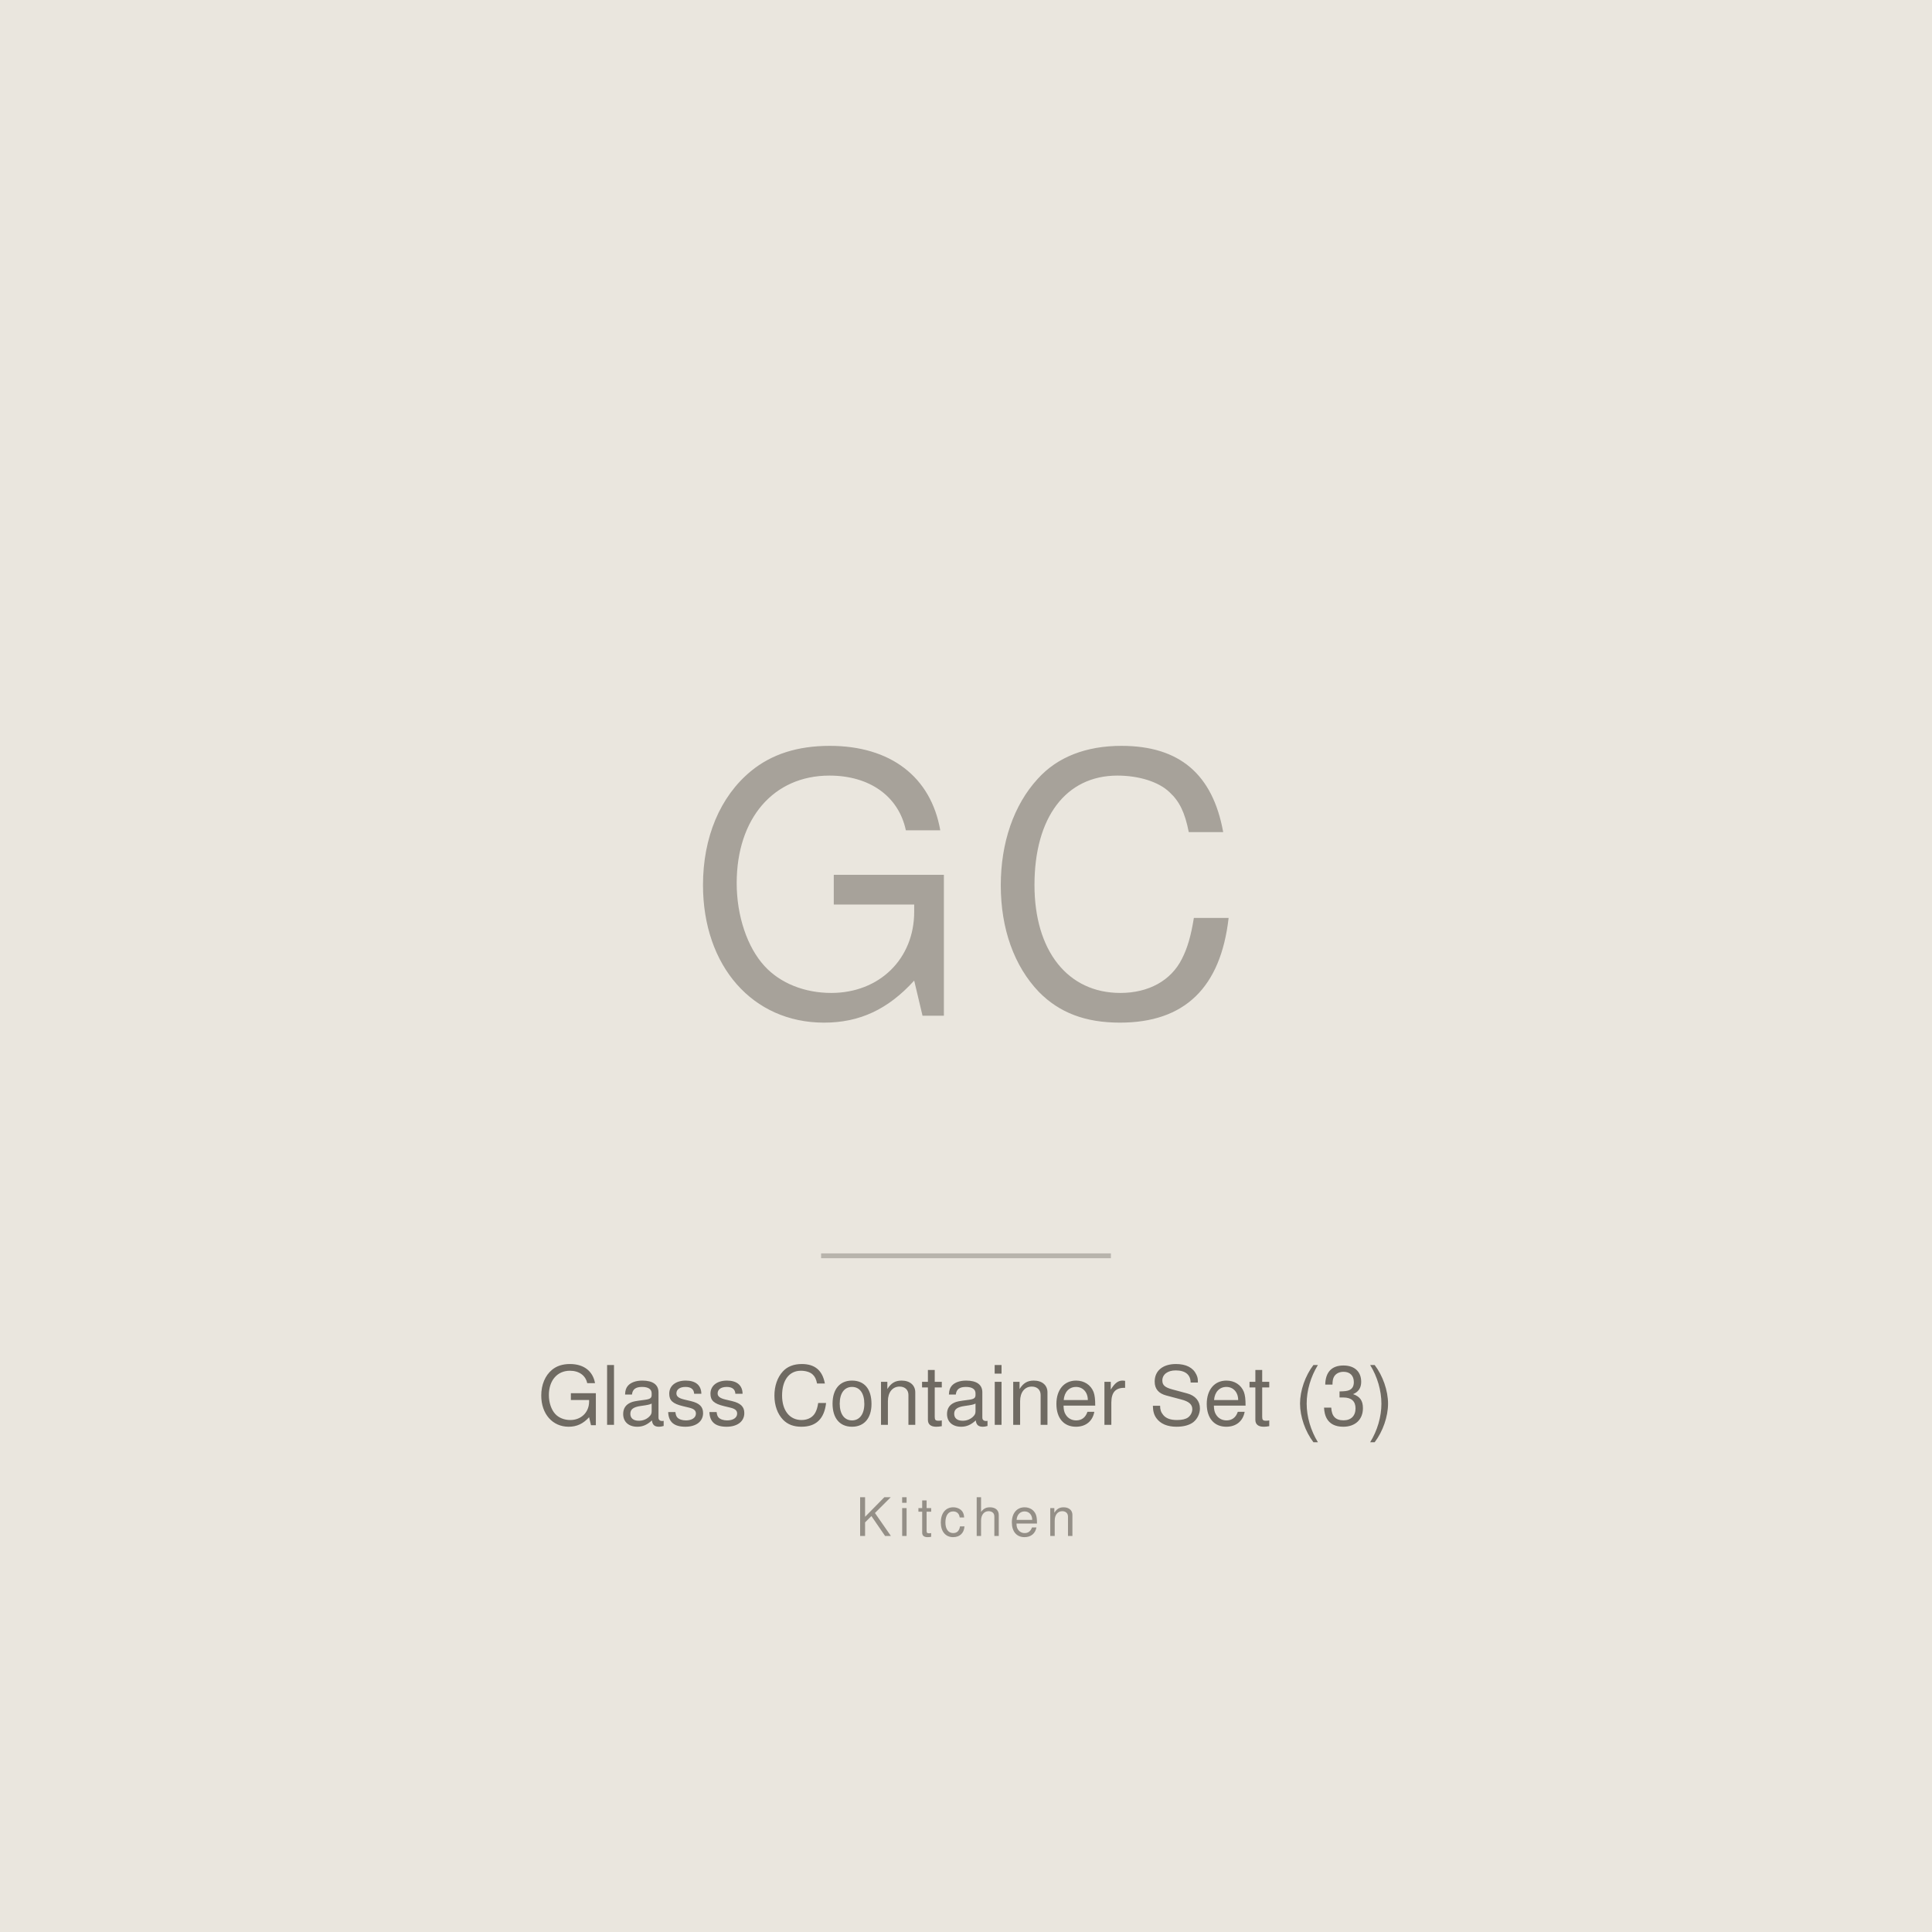
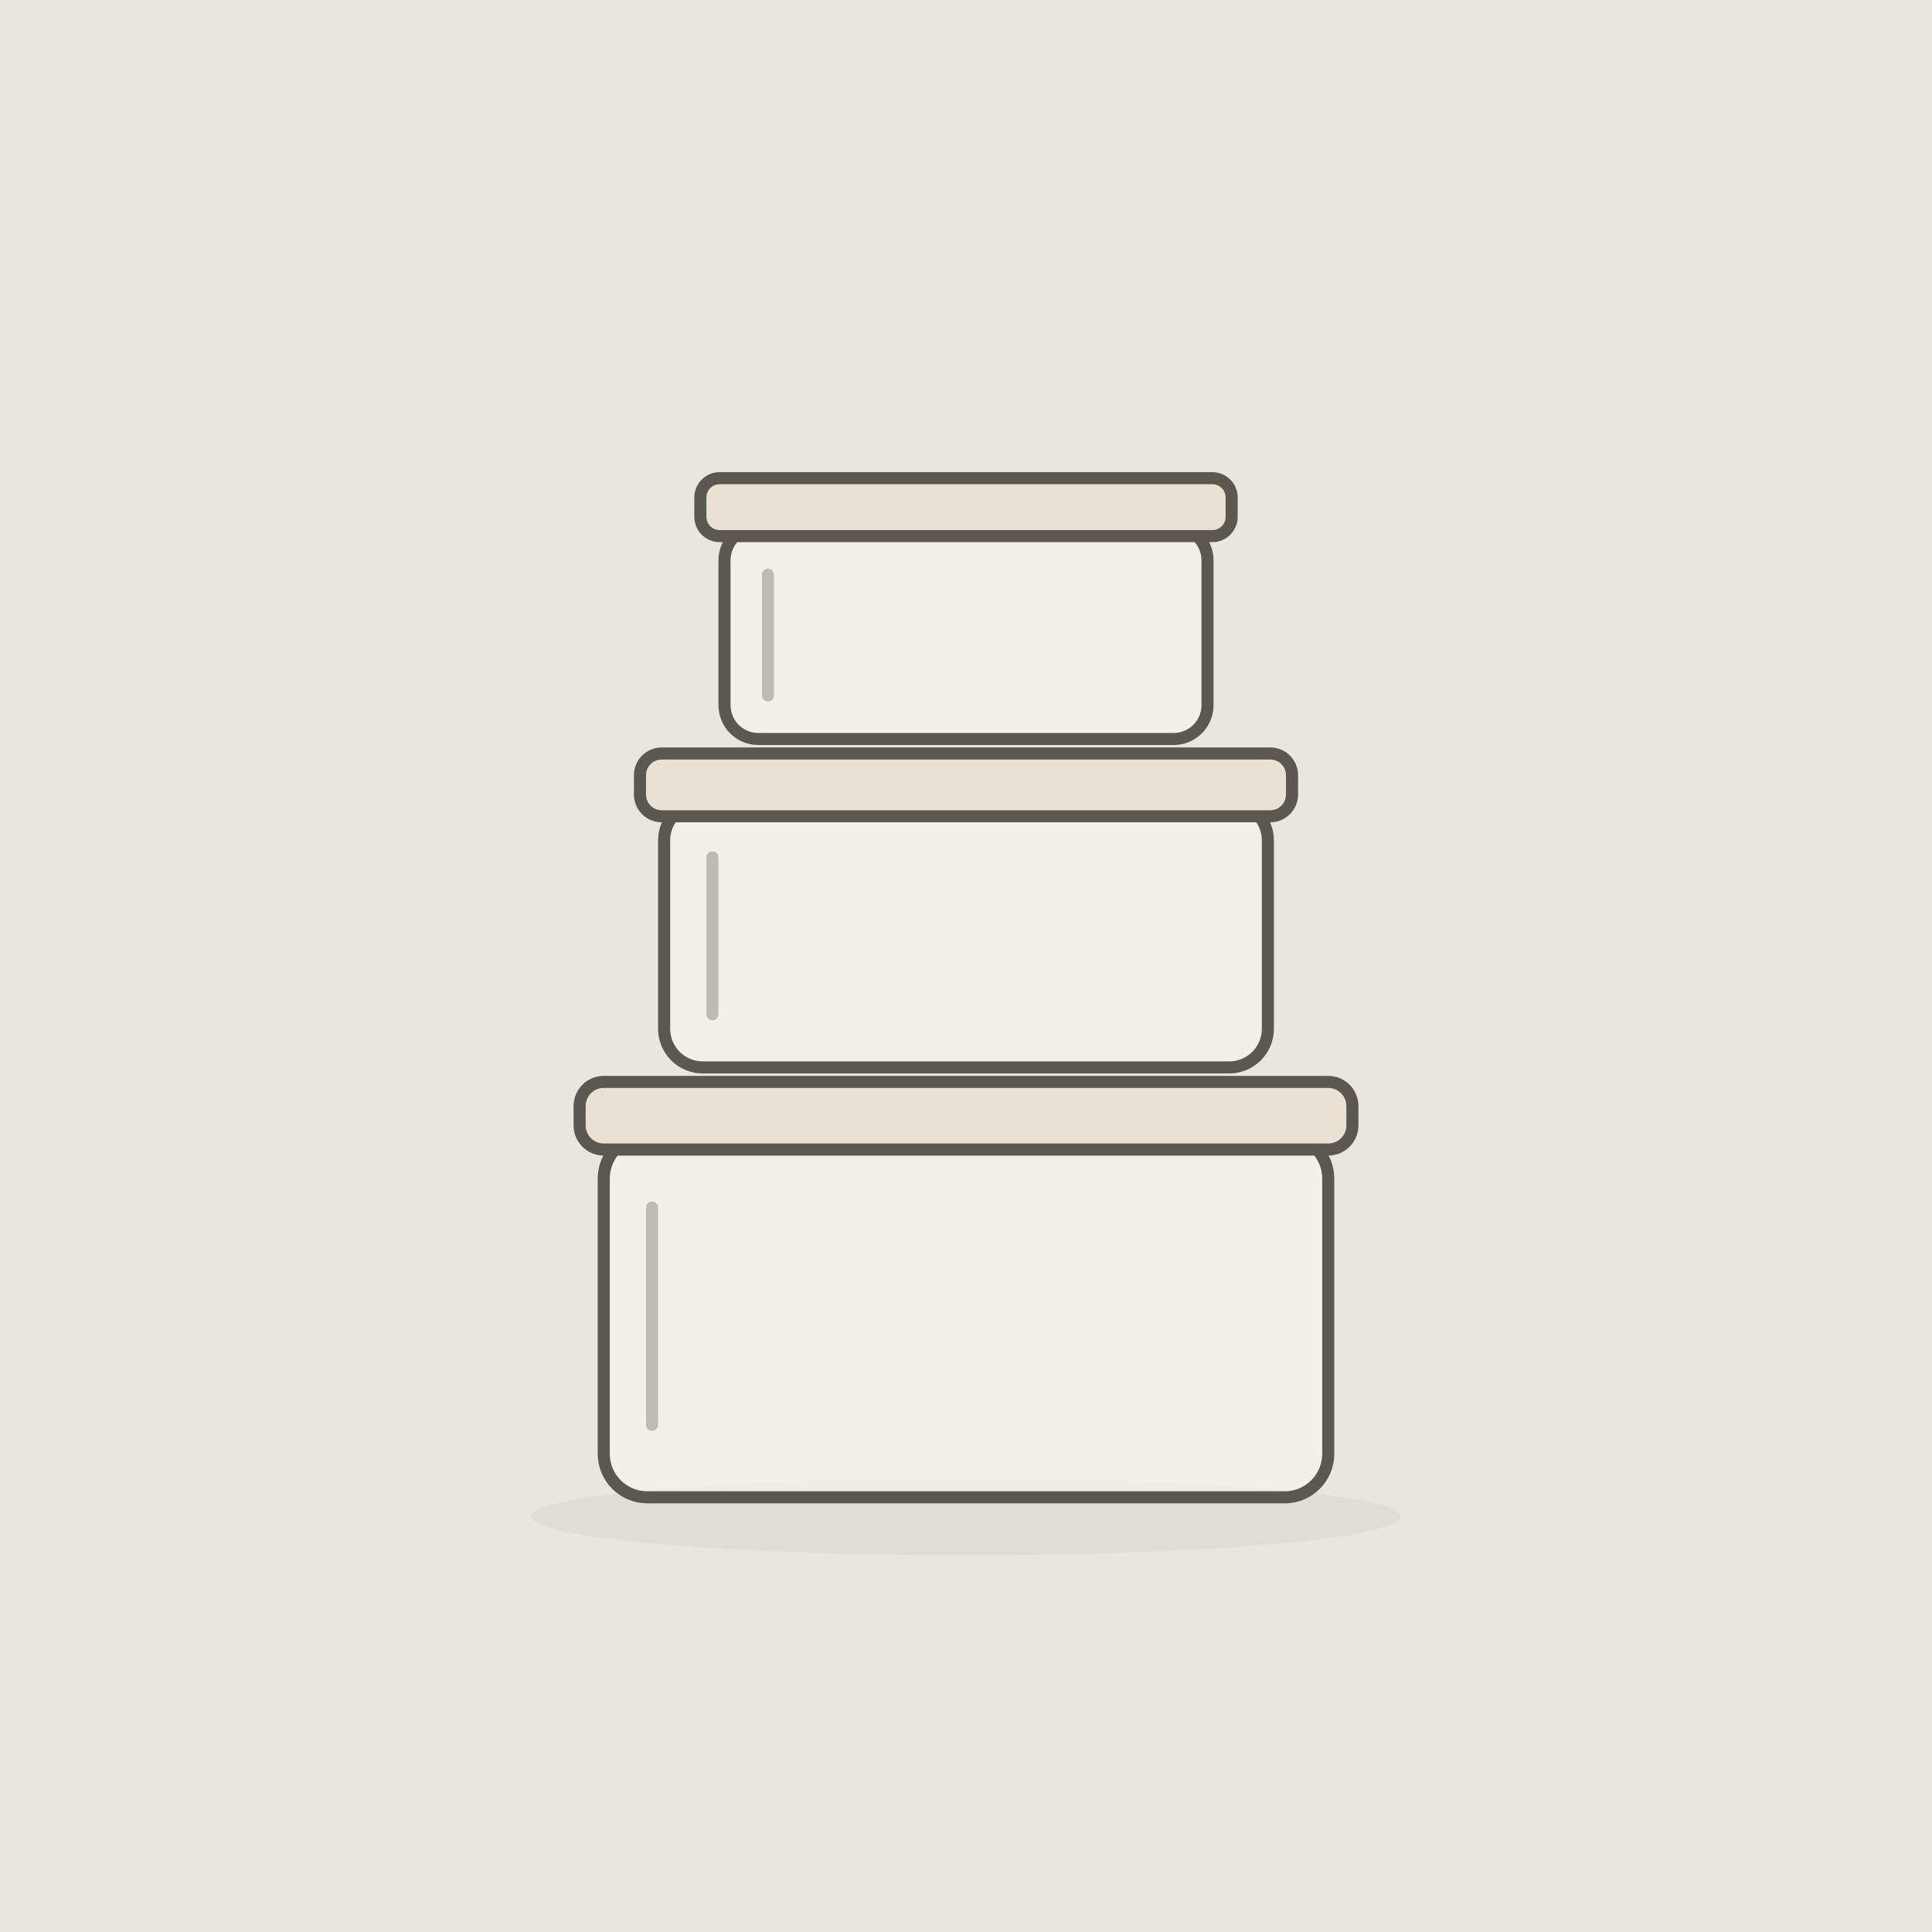
<svg xmlns="http://www.w3.org/2000/svg" viewBox="0 0 800 800" width="800" height="800" role="img" aria-label="Glass Container Set (3)">
  <rect width="800" height="800" fill="#EAE6DE" />
-   <text x="400" y="420" text-anchor="middle" font-family="Helvetica, Arial, sans-serif" font-size="150" font-weight="300" letter-spacing="6" fill="#6F6A62" opacity="0.55">GC</text>
-   <line x1="340" y1="520" x2="460" y2="520" stroke="#6F6A62" stroke-width="2" opacity="0.4" />
-   <text x="400" y="590" text-anchor="middle" font-family="Helvetica, Arial, sans-serif" font-size="34" fill="#6F6A62">Glass Container Set (3)</text>
-   <text x="400" y="636" text-anchor="middle" font-family="Helvetica, Arial, sans-serif" font-size="22" letter-spacing="3" fill="#6F6A62" opacity="0.7">Kitchen</text>
+   <g fill="none" stroke="#5c574f" stroke-width="5" stroke-linecap="round" stroke-linejoin="round">
+     <ellipse cx="400" cy="628" rx="180" ry="16" fill="#5c574f" opacity="0.07" stroke="none" />
+     <rect x="250" y="470" width="300" height="150" rx="18" fill="#f6f4ef" fill-opacity=".7" />
+     <rect x="240" y="448" width="320" height="28" rx="10" fill="#e9e2d4" />
+     <rect x="275" y="332" width="250" height="110" rx="16" fill="#f6f4ef" fill-opacity=".7" />
+     <rect x="265" y="312" width="270" height="26" rx="9" fill="#e9e2d4" />
+     <rect x="300" y="218" width="200" height="88" rx="14" fill="#f6f4ef" fill-opacity=".7" />
+     <rect x="290" y="198" width="220" height="24" rx="8" fill="#e9e2d4" />
+     <line x1="270" y1="500" x2="270" y2="590" opacity=".35" />
+     <line x1="295" y1="355" x2="295" y2="420" opacity=".35" />
+     <line x1="318" y1="238" x2="318" y2="288" opacity=".35" />
+   </g>
</svg>
